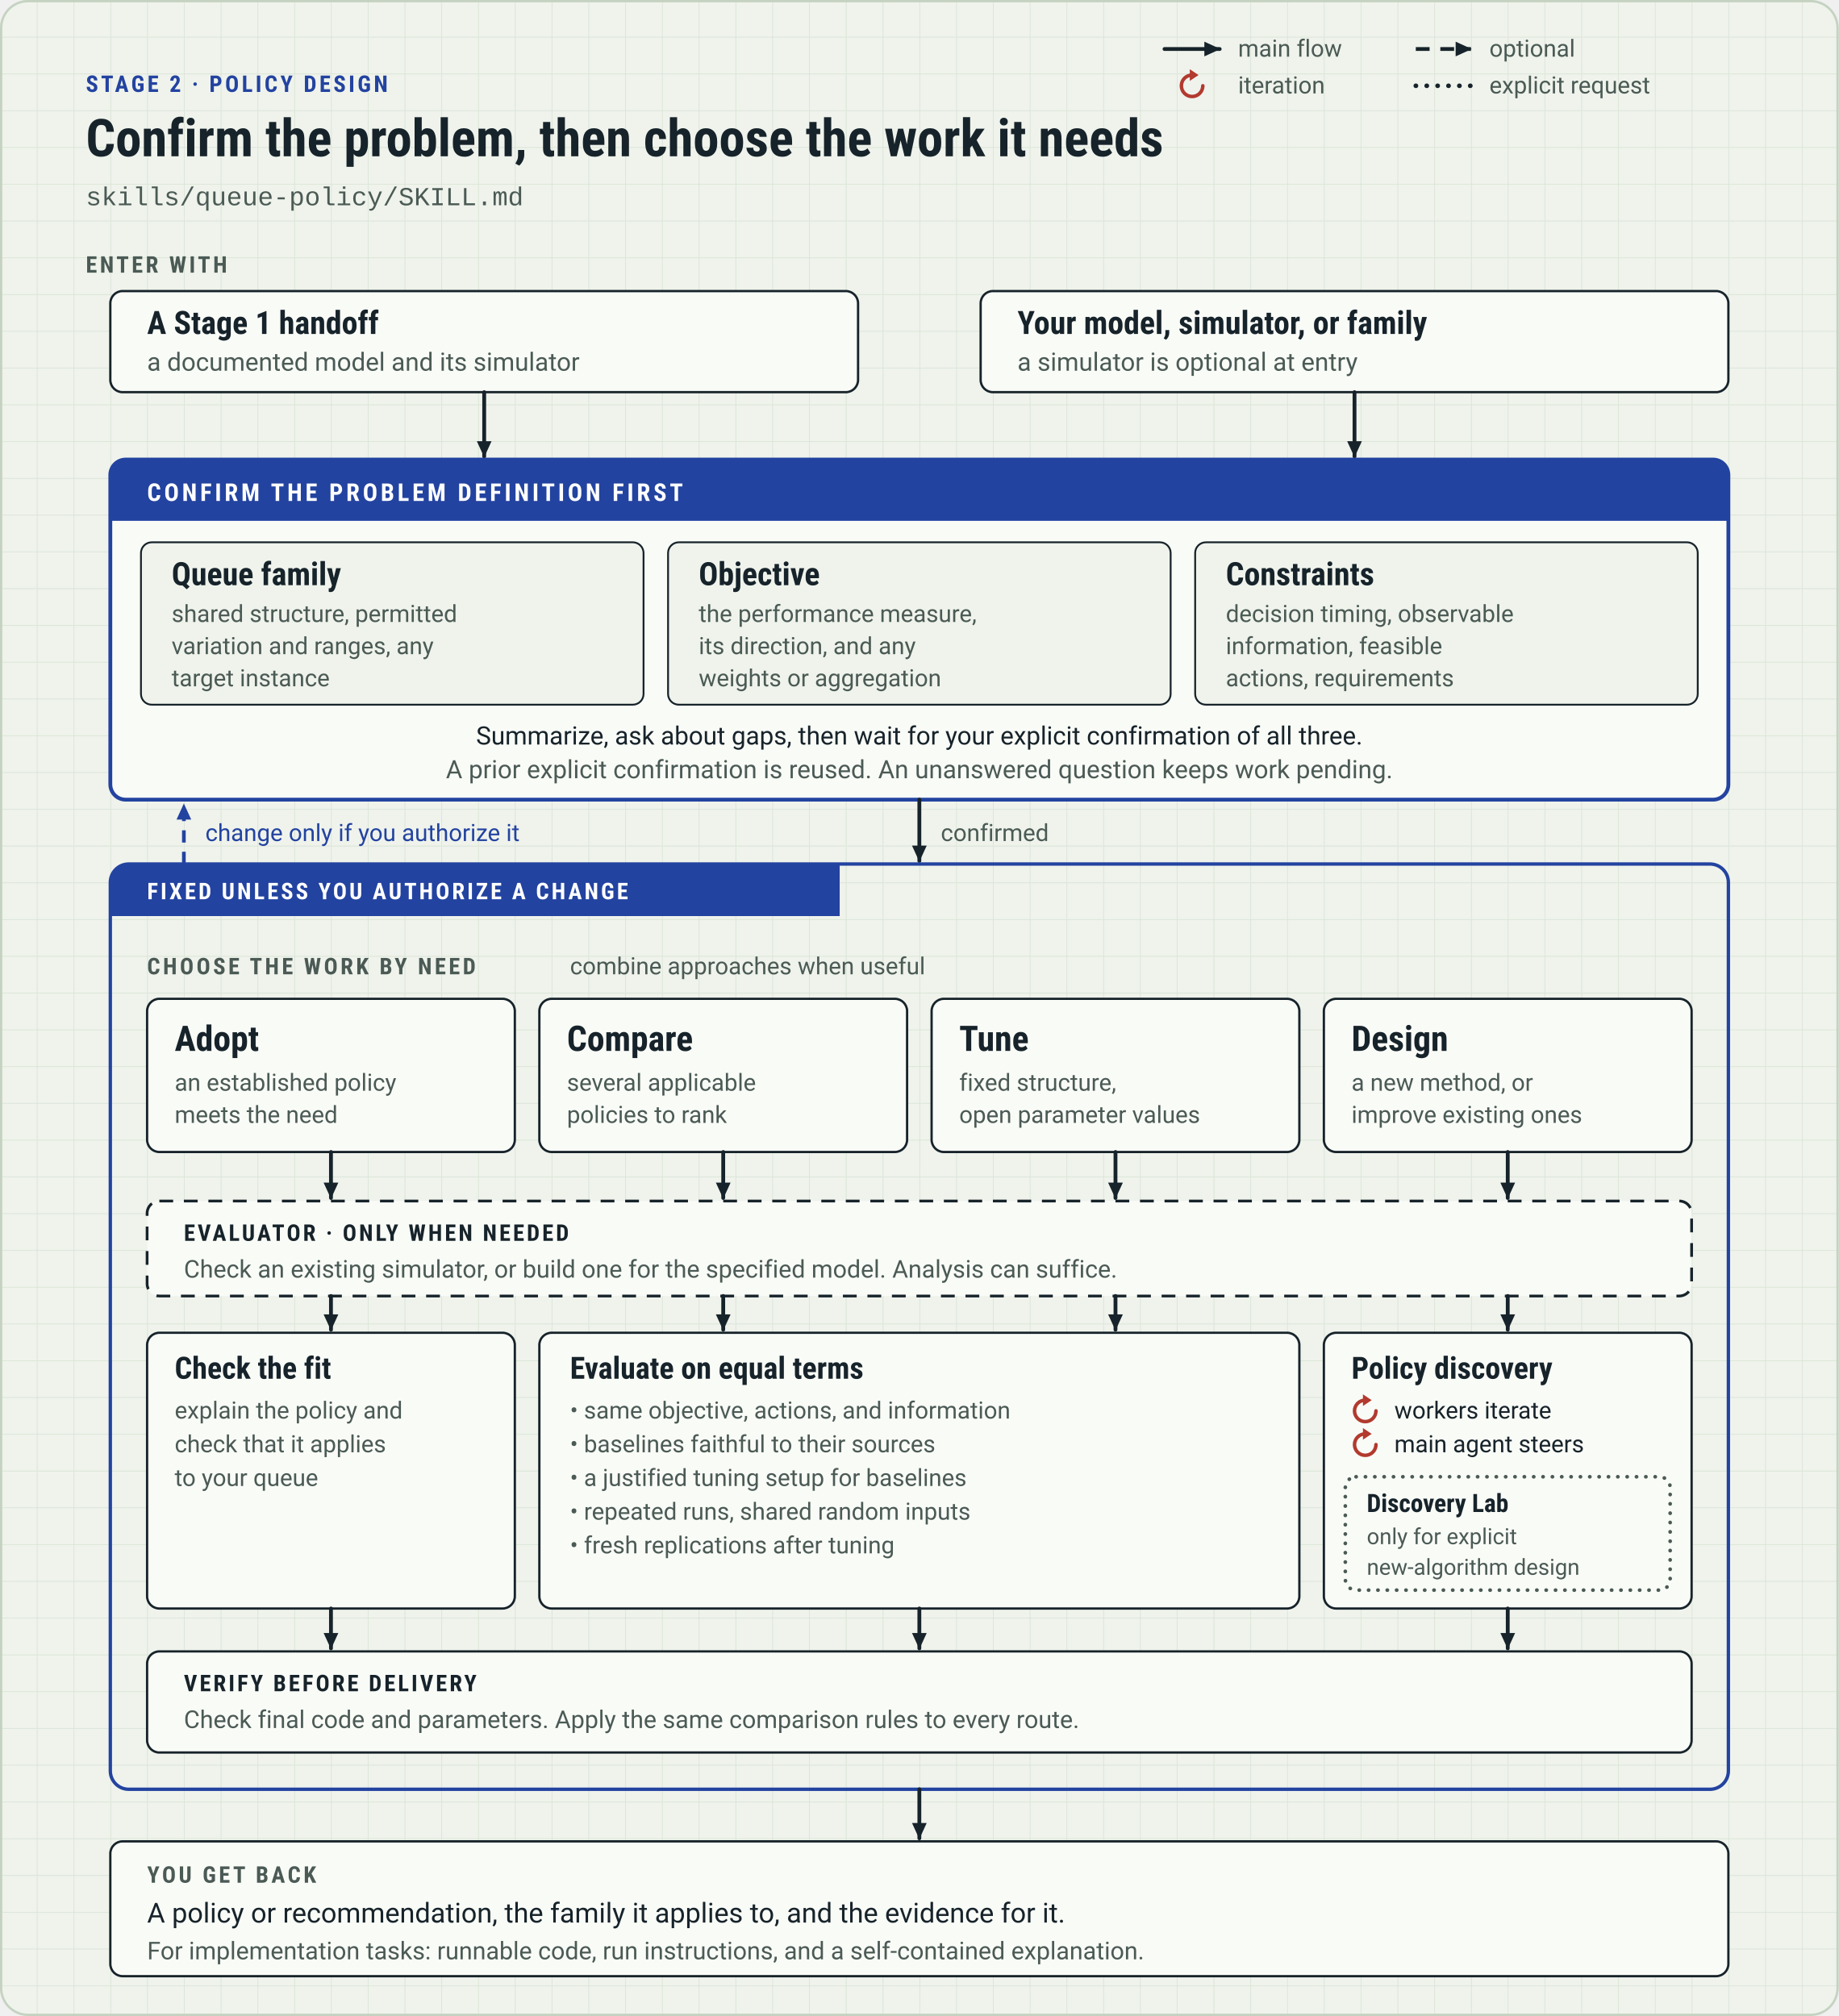
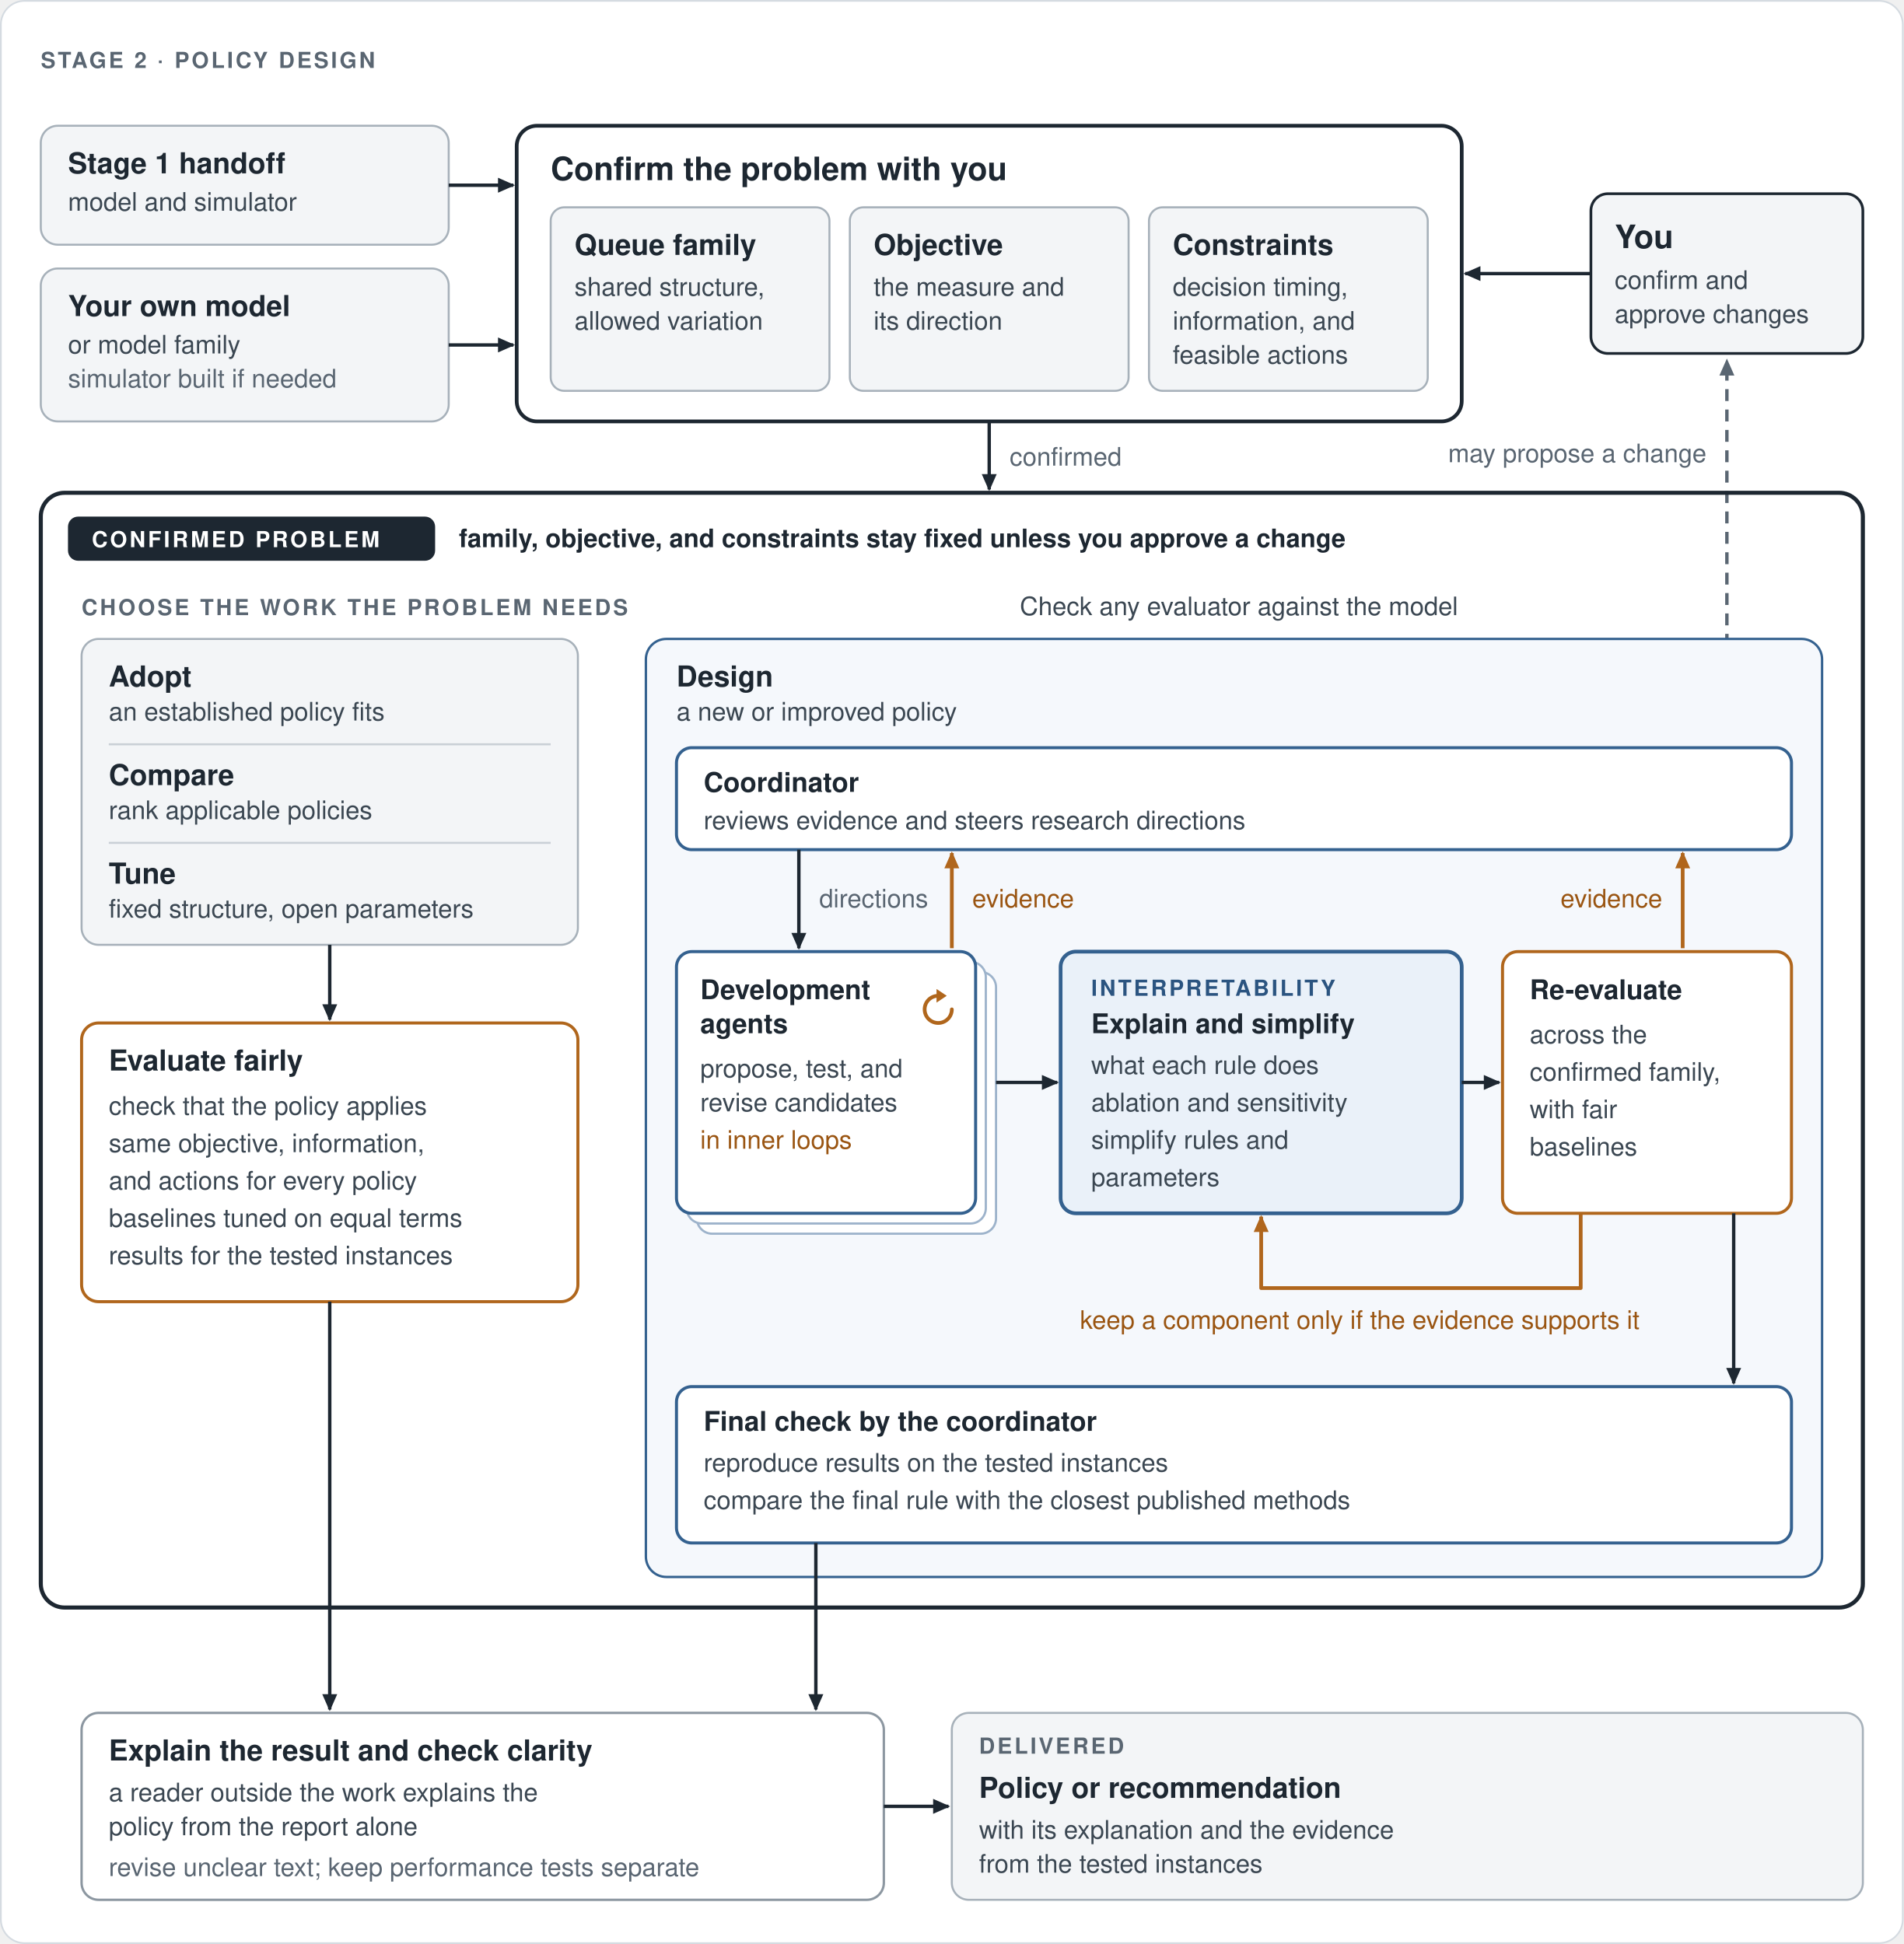
- <svg xmlns="http://www.w3.org/2000/svg" width="1200" height="1316" viewBox="0 0 1200 1316" role="img" aria-labelledby="s2-title s2-desc">
+ <svg xmlns="http://www.w3.org/2000/svg" width="1120" height="1144" viewBox="0 0 1120 1144" role="img" aria-labelledby="s2-title s2-desc">
  <defs>
    <style>
-       .d { font-family: "DIN Alternate", Bahnschrift, "Roboto Condensed", "Helvetica Neue", Arial, "Liberation Sans", sans-serif; font-weight: 700; fill: #17232A; }
-       .s { font-family: system-ui, -apple-system, "Segoe UI", Roboto, "Helvetica Neue", Arial, "Liberation Sans", sans-serif; fill: #17232A; }
-       .m { font-family: ui-monospace, "SF Mono", Menlo, Consolas, "Cascadia Mono", "Liberation Mono", "DejaVu Sans Mono", monospace; fill: #4B5A55; }
-       .eb { font-size: 15px; letter-spacing: 1.8px; fill: #2343A0; }
-       .lab { font-size: 15px; letter-spacing: 1.8px; fill: #4B5A55; }
-       .wh { fill: #FFFFFF; }
-       .gr { fill: #4B5A55; }
-       .co { fill: #2343A0; }
-       .ln { fill: none; stroke: #17232A; stroke-width: 2.5; stroke-linecap: round; stroke-linejoin: round; }
-       .lc { fill: none; stroke: #2343A0; stroke-width: 2.4; stroke-linecap: butt; stroke-dasharray: 8 6; }
-       .dash { stroke-dasharray: 9 7; stroke-linecap: butt; }
-       .dot { stroke-dasharray: 0.1 7; stroke-linecap: round; stroke-width: 3; }
-       .card { fill: #F9FBF7; stroke: #17232A; stroke-width: 1.5; }
-       .part { fill: #EFF3EC; stroke: #17232A; stroke-width: 1.2; }
-       .card-dash { fill: #F9FBF7; stroke: #17232A; stroke-width: 1.8; stroke-dasharray: 9 7; }
-       .card-dot { fill: #F9FBF7; stroke: #4B5A55; stroke-width: 2.4; stroke-dasharray: 0.1 6; stroke-linecap: round; }
+       text { font-family: Helvetica, Arial, "Liberation Sans", "Nimbus Sans", sans-serif; fill: #3B4752; }
+       .tag { font-size: 13px; font-weight: 700; letter-spacing: 1.4px; }
+       .h1 { font-size: 19px; font-weight: 700; fill: #1D2731; }
+       .h2 { font-size: 17px; font-weight: 700; fill: #1D2731; }
+       .h3 { font-size: 16px; font-weight: 700; fill: #1D2731; }
+       .b { font-size: 16px; }
+       .s { font-size: 15px; }
+       .note { font-size: 15px; fill: #5A6672; }
+       .lead { font-size: 15px; font-weight: 700; fill: #1D2731; }
+       .blue { fill: #2B5480; }
+       .amber { fill: #9A5512; }
+       .slate { fill: #5A6672; }
+       .white { fill: #FFFFFF; }
+       .card { fill: #F3F5F7; stroke: #A7B1BA; stroke-width: 1.2; }
+       .slot { fill: #F3F5F7; stroke: #A7B1BA; stroke-width: 1.2; }
+       .confirm { fill: #FFFFFF; stroke: #1D2731; stroke-width: 2.2; }
+       .frame { fill: none; stroke: #1D2731; stroke-width: 2.4; }
+       .tab { fill: #1D2731; }
+       .region { fill: #F5F8FC; stroke: #34618F; stroke-width: 1.4; }
+       .build { fill: #FFFFFF; stroke: #34618F; stroke-width: 1.8; }
+       .build-em { fill: #EAF1F9; stroke: #34618F; stroke-width: 2.2; }
+       .build-back { fill: #FFFFFF; stroke: #9DB3CB; stroke-width: 1.3; }
+       .check { fill: #FFFFFF; stroke: #B0661C; stroke-width: 1.8; }
+       .quiet { fill: #FFFFFF; stroke: #8C97A1; stroke-width: 1.4; }
+       .rule { stroke: #C9D0D6; stroke-width: 1.2; }
+       .ar { fill: none; stroke: #1D2731; stroke-width: 2; stroke-linejoin: round; }
+       .ar-loop { fill: none; stroke: #B0661C; stroke-width: 2.2; stroke-linejoin: round; }
+       .ar-opt { fill: none; stroke: #5A6672; stroke-width: 2; stroke-dasharray: 7 5; }
    </style>
-     <pattern id="s2-grid" width="24" height="24" patternUnits="userSpaceOnUse">
-       <path d="M24 0H0V24" fill="none" stroke="#DCE5D8" stroke-width="1" />
-     </pattern>
-     <marker id="s2-ah" viewBox="0 0 12 12" refX="11" refY="6" markerWidth="12" markerHeight="12" markerUnits="userSpaceOnUse" orient="auto">
-       <path d="M1 1.2 L11.5 6 L1 10.8 Z" fill="#17232A" />
+     <marker id="s2-ink" viewBox="0 0 10 10" refX="9" refY="5" markerWidth="10" markerHeight="10" markerUnits="userSpaceOnUse" orient="auto">
+       <path d="M0 0.6 L10 5 L0 9.4 Z" fill="#1D2731" />
    </marker>
-     <marker id="s2-ah-c" viewBox="0 0 12 12" refX="11" refY="6" markerWidth="12" markerHeight="12" markerUnits="userSpaceOnUse" orient="auto">
-       <path d="M1 1.2 L11.5 6 L1 10.8 Z" fill="#2343A0" />
+     <marker id="s2-amber" viewBox="0 0 10 10" refX="9" refY="5" markerWidth="10" markerHeight="10" markerUnits="userSpaceOnUse" orient="auto">
+       <path d="M0 0.6 L10 5 L0 9.4 Z" fill="#B0661C" />
    </marker>
-     <marker id="s2-ah-r" viewBox="0 0 12 12" refX="11" refY="6" markerWidth="12" markerHeight="12" markerUnits="userSpaceOnUse" orient="auto">
-       <path d="M1 1.2 L11.5 6 L1 10.8 Z" fill="#B23A2E" />
+     <marker id="s2-slate" viewBox="0 0 10 10" refX="9" refY="5" markerWidth="10" markerHeight="10" markerUnits="userSpaceOnUse" orient="auto">
+       <path d="M0 0.6 L10 5 L0 9.4 Z" fill="#5A6672" />
    </marker>
-     <g id="s2-loop">
-       <path d="M7 0A7 7 0 1 1 0 -7" fill="none" stroke="#B23A2E" stroke-width="2.3" stroke-linecap="round" />
-       <path d="M-1.5 -10.8L4.2 -7L-1.5 -3.2Z" fill="#B23A2E" />
+     <g id="s2-cycle">
+       <path d="M8 0 A8 8 0 1 1 0 -8" fill="none" stroke="#B0661C" stroke-width="2.2" stroke-linecap="round" />
+       <path d="M-1 -12 L5 -8 L-1 -4 Z" fill="#B0661C" />
    </g>
  </defs>
-   <rect width="1200" height="1316" rx="18" fill="#EFF3EC" />
-   <rect width="1200" height="1316" rx="18" fill="url(#s2-grid)" />
-   <rect x="0.75" y="0.75" width="1198.5" height="1314.5" rx="17.5" fill="none" stroke="#C5D2C1" stroke-width="1.5" />
-   <text class="d eb" x="56" y="60">STAGE 2 · POLICY DESIGN</text>
-   <text class="d" x="56" y="102" font-size="34">Confirm the problem, then choose the work it needs</text>
-   <text class="m" x="56" y="134" font-size="17">skills/queue-policy/SKILL.md</text>
-   <line class="ln" x1="760" y1="32" x2="796" y2="32" marker-end="url(#s2-ah)" />
-   <text class="s gr" x="808" y="37" font-size="15.5">main flow</text>
-   <line class="ln dash" x1="924" y1="32" x2="960" y2="32" marker-end="url(#s2-ah)" />
-   <text class="s gr" x="972" y="37" font-size="15.5">optional</text>
-   <use href="#s2-loop" x="778" y="56" />
-   <text class="s gr" x="808" y="61" font-size="15.5">iteration</text>
-   <line class="ln dot" x1="924" y1="56" x2="962" y2="56" />
-   <text class="s gr" x="972" y="61" font-size="15.5">explicit request</text>
-   <text class="d lab" x="56" y="178">ENTER WITH</text>
-   <rect class="card" x="72" y="190" width="488" height="66" rx="8" />
-   <text class="d" x="96" y="218" font-size="21">A Stage 1 handoff</text>
-   <text class="s gr" x="96" y="242" font-size="16.5">a documented model and its simulator</text>
-   <rect class="card" x="640" y="190" width="488" height="66" rx="8" />
-   <text class="d" x="664" y="218" font-size="21">Your model, simulator, or family</text>
-   <text class="s gr" x="664" y="242" font-size="16.5">a simulator is optional at entry</text>
-   <line class="ln" x1="316" y1="256" x2="316" y2="298" marker-end="url(#s2-ah)" />
-   <line class="ln" x1="884" y1="256" x2="884" y2="298" marker-end="url(#s2-ah)" />
-   <rect x="72" y="300" width="1056" height="222" rx="10" fill="#F9FBF7" stroke="#2343A0" stroke-width="2.5" />
-   <path d="M82 300H1118A10 10 0 0 1 1128 310V340H72V310A10 10 0 0 1 82 300Z" fill="#2343A0" />
-   <text class="d wh" x="96" y="327" font-size="16" letter-spacing="2">CONFIRM THE PROBLEM DEFINITION FIRST</text>
-   <rect class="part" x="92" y="354" width="328" height="106" rx="7" />
-   <text class="d" x="112" y="382" font-size="21">Queue family</text>
-   <text class="s gr" x="112" y="406" font-size="15.5">shared structure, permitted</text>
-   <text class="s gr" x="112" y="427" font-size="15.5">variation and ranges, any</text>
-   <text class="s gr" x="112" y="448" font-size="15.5">target instance</text>
-   <rect class="part" x="436" y="354" width="328" height="106" rx="7" />
-   <text class="d" x="456" y="382" font-size="21">Objective</text>
-   <text class="s gr" x="456" y="406" font-size="15.5">the performance measure,</text>
-   <text class="s gr" x="456" y="427" font-size="15.5">its direction, and any</text>
-   <text class="s gr" x="456" y="448" font-size="15.5">weights or aggregation</text>
-   <rect class="part" x="780" y="354" width="328" height="106" rx="7" />
-   <text class="d" x="800" y="382" font-size="21">Constraints</text>
-   <text class="s gr" x="800" y="406" font-size="15.5">decision timing, observable</text>
-   <text class="s gr" x="800" y="427" font-size="15.5">information, feasible</text>
-   <text class="s gr" x="800" y="448" font-size="15.5">actions, requirements</text>
-   <text class="s" x="600" y="486" font-size="16.5" text-anchor="middle">Summarize, ask about gaps, then wait for your explicit confirmation of all three.</text>
-   <text class="s gr" x="600" y="508" font-size="16.5" text-anchor="middle">A prior explicit confirmation is reused. An unanswered question keeps work pending.</text>
-   <line class="ln" x1="600" y1="522" x2="600" y2="562" marker-end="url(#s2-ah)" />
-   <text class="s gr" x="614" y="549" font-size="15.5">confirmed</text>
-   <line class="lc" x1="120" y1="564" x2="120" y2="525" marker-end="url(#s2-ah-c)" />
-   <text class="s co" x="134" y="549" font-size="15.5">change only if you authorize it</text>
-   <rect x="72" y="564" width="1056" height="604" rx="12" fill="none" stroke="#2343A0" stroke-width="2.2" />
-   <path d="M84 564H548V598H72V576A12 12 0 0 1 84 564Z" fill="#2343A0" />
-   <text class="d wh" x="96" y="587" font-size="15" letter-spacing="1.6">FIXED UNLESS YOU AUTHORIZE A CHANGE</text>
-   <text class="d lab" x="96" y="636">CHOOSE THE WORK BY NEED</text>
-   <text class="s gr" x="372" y="636" font-size="15.5">combine approaches when useful</text>
-   <rect class="card" x="96" y="652" width="240" height="100" rx="8" stroke-width="2" />
-   <text class="d" x="114" y="686" font-size="23">Adopt</text>
-   <text class="s gr" x="114" y="712" font-size="15.5">an established policy</text>
-   <text class="s gr" x="114" y="733" font-size="15.5">meets the need</text>
-   <rect class="card" x="352" y="652" width="240" height="100" rx="8" stroke-width="2" />
-   <text class="d" x="370" y="686" font-size="23">Compare</text>
-   <text class="s gr" x="370" y="712" font-size="15.5">several applicable</text>
-   <text class="s gr" x="370" y="733" font-size="15.5">policies to rank</text>
-   <rect class="card" x="608" y="652" width="240" height="100" rx="8" stroke-width="2" />
-   <text class="d" x="626" y="686" font-size="23">Tune</text>
-   <text class="s gr" x="626" y="712" font-size="15.5">fixed structure,</text>
-   <text class="s gr" x="626" y="733" font-size="15.5">open parameter values</text>
-   <rect class="card" x="864" y="652" width="240" height="100" rx="8" stroke-width="2" />
-   <text class="d" x="882" y="686" font-size="23">Design</text>
-   <text class="s gr" x="882" y="712" font-size="15.5">a new method, or</text>
-   <text class="s gr" x="882" y="733" font-size="15.5">improve existing ones</text>
-   <line class="ln" x1="216" y1="752" x2="216" y2="782" marker-end="url(#s2-ah)" />
-   <line class="ln" x1="472" y1="752" x2="472" y2="782" marker-end="url(#s2-ah)" />
-   <line class="ln" x1="728" y1="752" x2="728" y2="782" marker-end="url(#s2-ah)" />
-   <line class="ln" x1="984" y1="752" x2="984" y2="782" marker-end="url(#s2-ah)" />
-   <rect class="card-dash" x="96" y="784" width="1008" height="62" rx="8" />
-   <text class="d" x="120" y="810" font-size="15" letter-spacing="1.6">EVALUATOR · ONLY WHEN NEEDED</text>
-   <text class="s gr" x="120" y="834" font-size="16">Check an existing simulator, or build one for the specified model. Analysis can suffice.</text>
-   <line class="ln" x1="216" y1="846" x2="216" y2="868" marker-end="url(#s2-ah)" />
-   <line class="ln" x1="472" y1="846" x2="472" y2="868" marker-end="url(#s2-ah)" />
-   <line class="ln" x1="728" y1="846" x2="728" y2="868" marker-end="url(#s2-ah)" />
-   <line class="ln" x1="984" y1="846" x2="984" y2="868" marker-end="url(#s2-ah)" />
-   <rect class="card" x="96" y="870" width="240" height="180" rx="8" />
-   <text class="d" x="114" y="900" font-size="20">Check the fit</text>
-   <text class="s gr" x="114" y="926" font-size="15.5">explain the policy and</text>
-   <text class="s gr" x="114" y="948" font-size="15.5">check that it applies</text>
-   <text class="s gr" x="114" y="970" font-size="15.5">to your queue</text>
-   <rect class="card" x="352" y="870" width="496" height="180" rx="8" />
-   <text class="d" x="372" y="900" font-size="20">Evaluate on equal terms</text>
-   <text class="s gr" x="372" y="926" font-size="15.5">• same objective, actions, and information</text>
-   <text class="s gr" x="372" y="948" font-size="15.5">• baselines faithful to their sources</text>
-   <text class="s gr" x="372" y="970" font-size="15.5">• a justified tuning setup for baselines</text>
-   <text class="s gr" x="372" y="992" font-size="15.5">• repeated runs, shared random inputs</text>
-   <text class="s gr" x="372" y="1014" font-size="15.5">• fresh replications after tuning</text>
-   <rect class="card" x="864" y="870" width="240" height="180" rx="8" />
-   <text class="d" x="882" y="900" font-size="20">Policy discovery</text>
-   <use href="#s2-loop" x="891" y="921" />
-   <text class="s" x="910" y="926" font-size="15.5">workers iterate</text>
-   <use href="#s2-loop" x="891" y="943" />
-   <text class="s" x="910" y="948" font-size="15.5">main agent steers</text>
-   <rect class="card-dot" x="878" y="964" width="212" height="74" rx="7" />
-   <text class="d" x="892" y="987" font-size="16.5">Discovery Lab</text>
-   <text class="s gr" x="892" y="1008" font-size="14.5">only for explicit</text>
-   <text class="s gr" x="892" y="1028" font-size="14.5">new-algorithm design</text>
-   <line class="ln" x1="216" y1="1050" x2="216" y2="1076" marker-end="url(#s2-ah)" />
-   <line class="ln" x1="600" y1="1050" x2="600" y2="1076" marker-end="url(#s2-ah)" />
-   <line class="ln" x1="984" y1="1050" x2="984" y2="1076" marker-end="url(#s2-ah)" />
-   <rect class="card" x="96" y="1078" width="1008" height="66" rx="8" stroke-width="2" />
-   <text class="d" x="120" y="1104" font-size="15" letter-spacing="1.6">VERIFY BEFORE DELIVERY</text>
-   <text class="s gr" x="120" y="1128" font-size="16">Check final code and parameters. Apply the same comparison rules to every route.</text>
-   <line class="ln" x1="600" y1="1168" x2="600" y2="1200" marker-end="url(#s2-ah)" />
-   <rect class="card" x="72" y="1202" width="1056" height="88" rx="8" stroke-width="2.2" />
-   <text class="d lab" x="96" y="1229">YOU GET BACK</text>
-   <text class="s" x="96" y="1255" font-size="18">A policy or recommendation, the family it applies to, and the evidence for it.</text>
-   <text class="s gr" x="96" y="1279" font-size="16">For implementation tasks: runnable code, run instructions, and a self-contained explanation.</text>
+   <rect x="0.5" y="0.5" width="1119" height="1143" rx="14" fill="#FFFFFF" stroke="#D5DBE1" />
+   <text class="tag slate" x="24" y="40">STAGE 2 · POLICY DESIGN</text>
+   <rect class="card" x="24" y="74" width="240" height="70" rx="10" />
+   <text class="h2" x="40" y="102">Stage 1 handoff</text>
+   <text class="s" x="40" y="124">model and simulator</text>
+   <rect class="card" x="24" y="158" width="240" height="90" rx="10" />
+   <text class="h2" x="40" y="186">Your own model</text>
+   <text class="s" x="40" y="208">or model family</text>
+   <text class="note" x="40" y="228">simulator built if needed</text>
+   <line class="ar" x1="264" y1="109" x2="302" y2="109" marker-end="url(#s2-ink)" />
+   <line class="ar" x1="264" y1="203" x2="302" y2="203" marker-end="url(#s2-ink)" />
+   <rect class="confirm" x="304" y="74" width="556" height="174" rx="12" />
+   <text class="h1" x="324" y="106">Confirm the problem with you</text>
+   <rect class="slot" x="324" y="122" width="164" height="108" rx="8" />
+   <text class="h2" x="338" y="150">Queue family</text>
+   <text class="s" x="338" y="174">shared structure,</text>
+   <text class="s" x="338" y="194">allowed variation</text>
+   <rect class="slot" x="500" y="122" width="164" height="108" rx="8" />
+   <text class="h2" x="514" y="150">Objective</text>
+   <text class="s" x="514" y="174">the measure and</text>
+   <text class="s" x="514" y="194">its direction</text>
+   <rect class="slot" x="676" y="122" width="164" height="108" rx="8" />
+   <text class="h2" x="690" y="150">Constraints</text>
+   <text class="s" x="690" y="174">decision timing,</text>
+   <text class="s" x="690" y="194">information, and</text>
+   <text class="s" x="690" y="214">feasible actions</text>
+   <rect class="card" x="936" y="114" width="160" height="94" rx="10" style="stroke:#1D2731; stroke-width:1.6" />
+   <text class="h1" x="950" y="146">You</text>
+   <text class="s" x="950" y="170">confirm and</text>
+   <text class="s" x="950" y="190">approve changes</text>
+   <line class="ar" x1="936" y1="161" x2="862" y2="161" marker-end="url(#s2-ink)" />
+   <line class="ar" x1="582" y1="248" x2="582" y2="288" marker-end="url(#s2-ink)" />
+   <text class="note" x="594" y="274">confirmed</text>
+   <path class="ar-opt" d="M1016 440 V212" marker-end="url(#s2-slate)" />
+   <text class="note" x="1004" y="272" text-anchor="end">may propose a change</text>
+   <rect class="frame" x="24" y="290" width="1072" height="656" rx="14" />
+   <rect class="tab" x="40" y="304" width="216" height="26" rx="6" />
+   <text class="tag white" x="54" y="322">CONFIRMED PROBLEM</text>
+   <text class="lead" x="270" y="322">family, objective, and constraints stay fixed unless you approve a change</text>
+   <text class="tag slate" x="48" y="362">CHOOSE THE WORK THE PROBLEM NEEDS</text>
+   <text class="s" x="600" y="362">Check any evaluator against the model</text>
+   <rect class="card" x="48" y="376" width="292" height="180" rx="10" />
+   <text class="h2" x="64" y="404">Adopt</text>
+   <text class="s" x="64" y="424">an established policy fits</text>
+   <line class="rule" x1="64" y1="438" x2="324" y2="438" />
+   <text class="h2" x="64" y="462">Compare</text>
+   <text class="s" x="64" y="482">rank applicable policies</text>
+   <line class="rule" x1="64" y1="496" x2="324" y2="496" />
+   <text class="h2" x="64" y="520">Tune</text>
+   <text class="s" x="64" y="540">fixed structure, open parameters</text>
+   <line class="ar" x1="194" y1="556" x2="194" y2="600" marker-end="url(#s2-ink)" />
+   <rect class="check" x="48" y="602" width="292" height="164" rx="10" />
+   <text class="h2" x="64" y="630">Evaluate fairly</text>
+   <text class="s" x="64" y="656">check that the policy applies</text>
+   <text class="s" x="64" y="678">same objective, information,</text>
+   <text class="s" x="64" y="700">and actions for every policy</text>
+   <text class="s" x="64" y="722">baselines tuned on equal terms</text>
+   <text class="s" x="64" y="744">results for the tested instances</text>
+   <rect class="region" x="380" y="376" width="692" height="552" rx="12" />
+   <text class="h2" x="398" y="404">Design</text>
+   <text class="s" x="398" y="424">a new or improved policy</text>
+   <rect class="build" x="398" y="440" width="656" height="60" rx="9" />
+   <text class="h3" x="414" y="466">Coordinator</text>
+   <text class="s" x="414" y="488">reviews evidence and steers research directions</text>
+   <line class="ar" x1="470" y1="500" x2="470" y2="558" marker-end="url(#s2-ink)" />
+   <text class="note" x="482" y="534">directions</text>
+   <path class="ar-loop" d="M560 558 V502" marker-end="url(#s2-amber)" />
+   <text class="note amber" x="572" y="534">evidence</text>
+   <path class="ar-loop" d="M990 558 V502" marker-end="url(#s2-amber)" />
+   <text class="note amber" x="978" y="534" text-anchor="end">evidence</text>
+   <rect class="build-back" x="410" y="572" width="176" height="154" rx="9" />
+   <rect class="build-back" x="404" y="566" width="176" height="154" rx="9" />
+   <rect class="build" x="398" y="560" width="176" height="154" rx="9" />
+   <text class="h3" x="412" y="588">Development</text>
+   <text class="h3" x="412" y="608">agents</text>
+   <use href="#s2-cycle" x="552" y="594" />
+   <text class="s" x="412" y="634">propose, test, and</text>
+   <text class="s" x="412" y="654">revise candidates</text>
+   <text class="s amber" x="412" y="676">in inner loops</text>
+   <line class="ar" x1="586" y1="637" x2="622" y2="637" marker-end="url(#s2-ink)" />
+   <rect class="build-em" x="624" y="560" width="236" height="154" rx="9" />
+   <text class="tag blue" x="642" y="586">INTERPRETABILITY</text>
+   <text class="h3" x="642" y="608">Explain and simplify</text>
+   <text class="s" x="642" y="632">what each rule does</text>
+   <text class="s" x="642" y="654">ablation and sensitivity</text>
+   <text class="s" x="642" y="676">simplify rules and</text>
+   <text class="s" x="642" y="698">parameters</text>
+   <line class="ar" x1="860" y1="637" x2="882" y2="637" marker-end="url(#s2-ink)" />
+   <rect class="check" x="884" y="560" width="170" height="154" rx="9" />
+   <text class="h3" x="900" y="588">Re-evaluate</text>
+   <text class="s" x="900" y="614">across the</text>
+   <text class="s" x="900" y="636">confirmed family,</text>
+   <text class="s" x="900" y="658">with fair</text>
+   <text class="s" x="900" y="680">baselines</text>
+   <path class="ar-loop" d="M930 714 V758 H742 V716" marker-end="url(#s2-amber)" />
+   <text class="note amber" x="800" y="782" text-anchor="middle">keep a component only if the evidence supports it</text>
+   <line class="ar" x1="1020" y1="714" x2="1020" y2="814" marker-end="url(#s2-ink)" />
+   <rect class="build" x="398" y="816" width="656" height="92" rx="9" />
+   <text class="h3" x="414" y="842">Final check by the coordinator</text>
+   <text class="s" x="414" y="866">reproduce results on the tested instances</text>
+   <text class="s" x="414" y="888">compare the final rule with the closest published methods</text>
+   <line class="ar" x1="194" y1="766" x2="194" y2="1006" marker-end="url(#s2-ink)" />
+   <line class="ar" x1="480" y1="908" x2="480" y2="1006" marker-end="url(#s2-ink)" />
+   <rect class="quiet" x="48" y="1008" width="472" height="110" rx="10" />
+   <text class="h2" x="64" y="1036">Explain the result and check clarity</text>
+   <text class="s" x="64" y="1060">a reader outside the work explains the</text>
+   <text class="s" x="64" y="1080">policy from the report alone</text>
+   <text class="note" x="64" y="1104">revise unclear text; keep performance tests separate</text>
+   <line class="ar" x1="520" y1="1063" x2="558" y2="1063" marker-end="url(#s2-ink)" />
+   <rect class="card" x="560" y="1008" width="536" height="110" rx="10" />
+   <text class="tag slate" x="576" y="1032">DELIVERED</text>
+   <text class="h2" x="576" y="1058">Policy or recommendation</text>
+   <text class="s" x="576" y="1082">with its explanation and the evidence</text>
+   <text class="s" x="576" y="1102">from the tested instances</text>
</svg>
